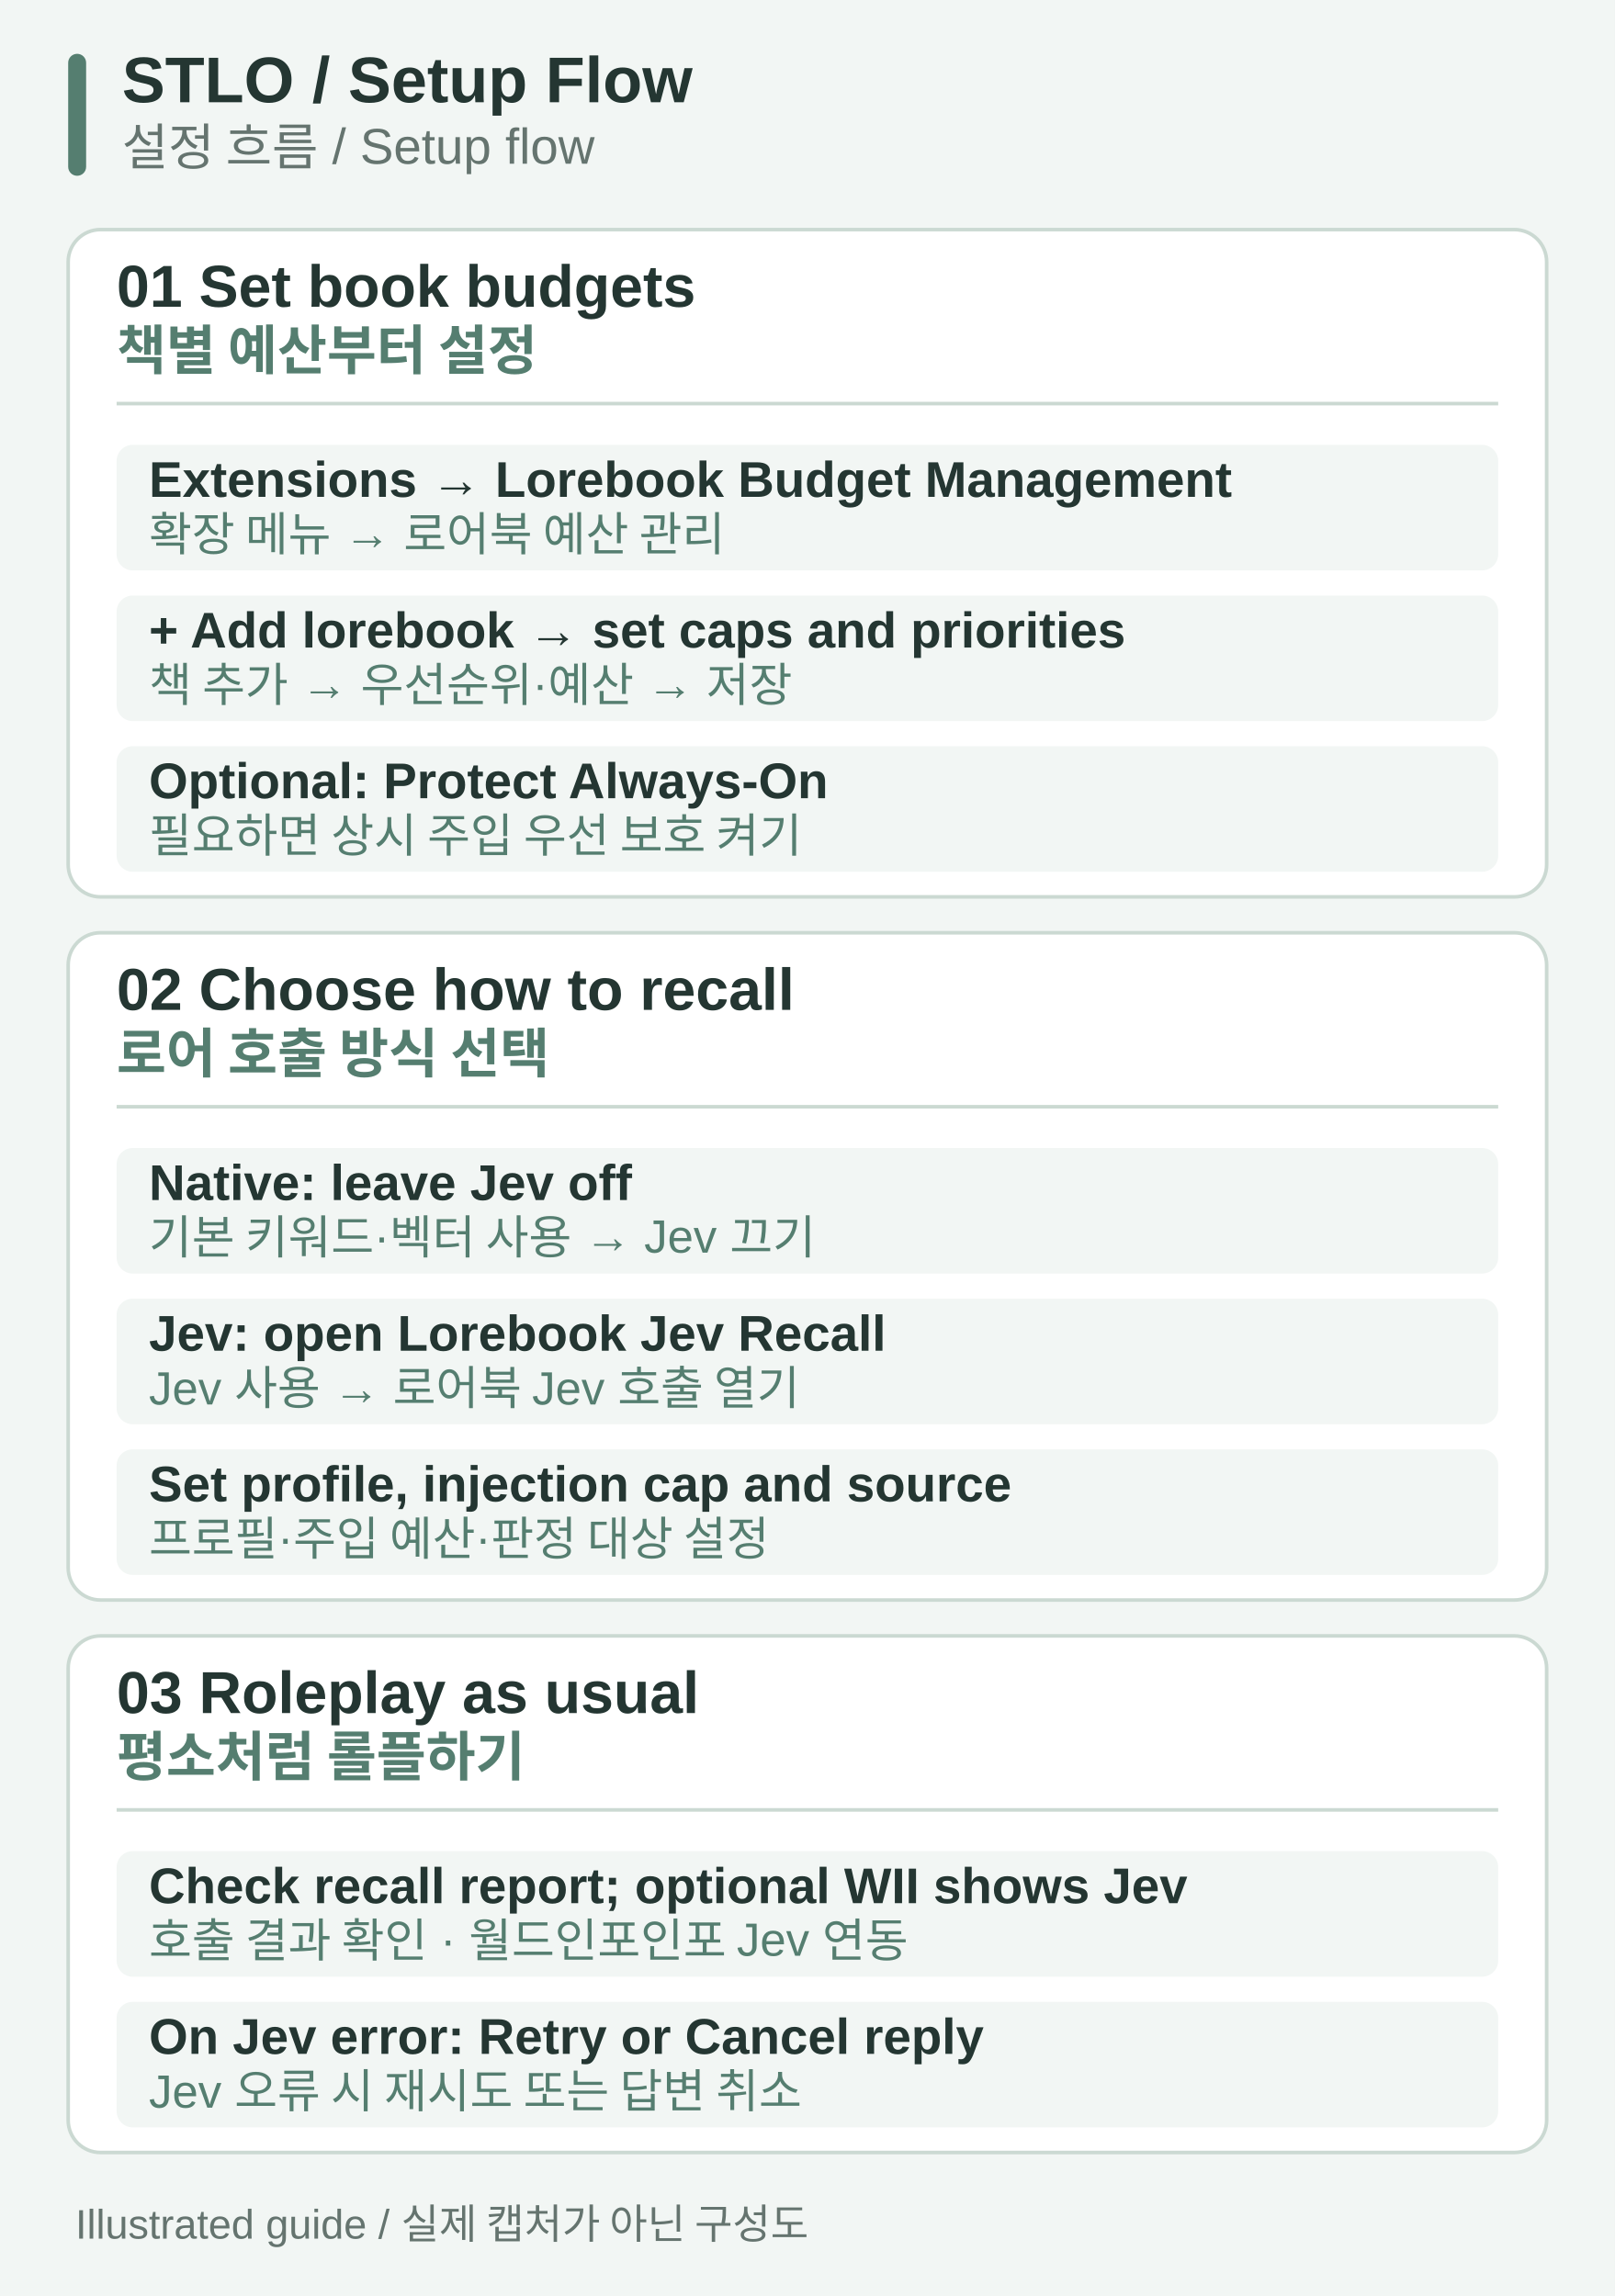
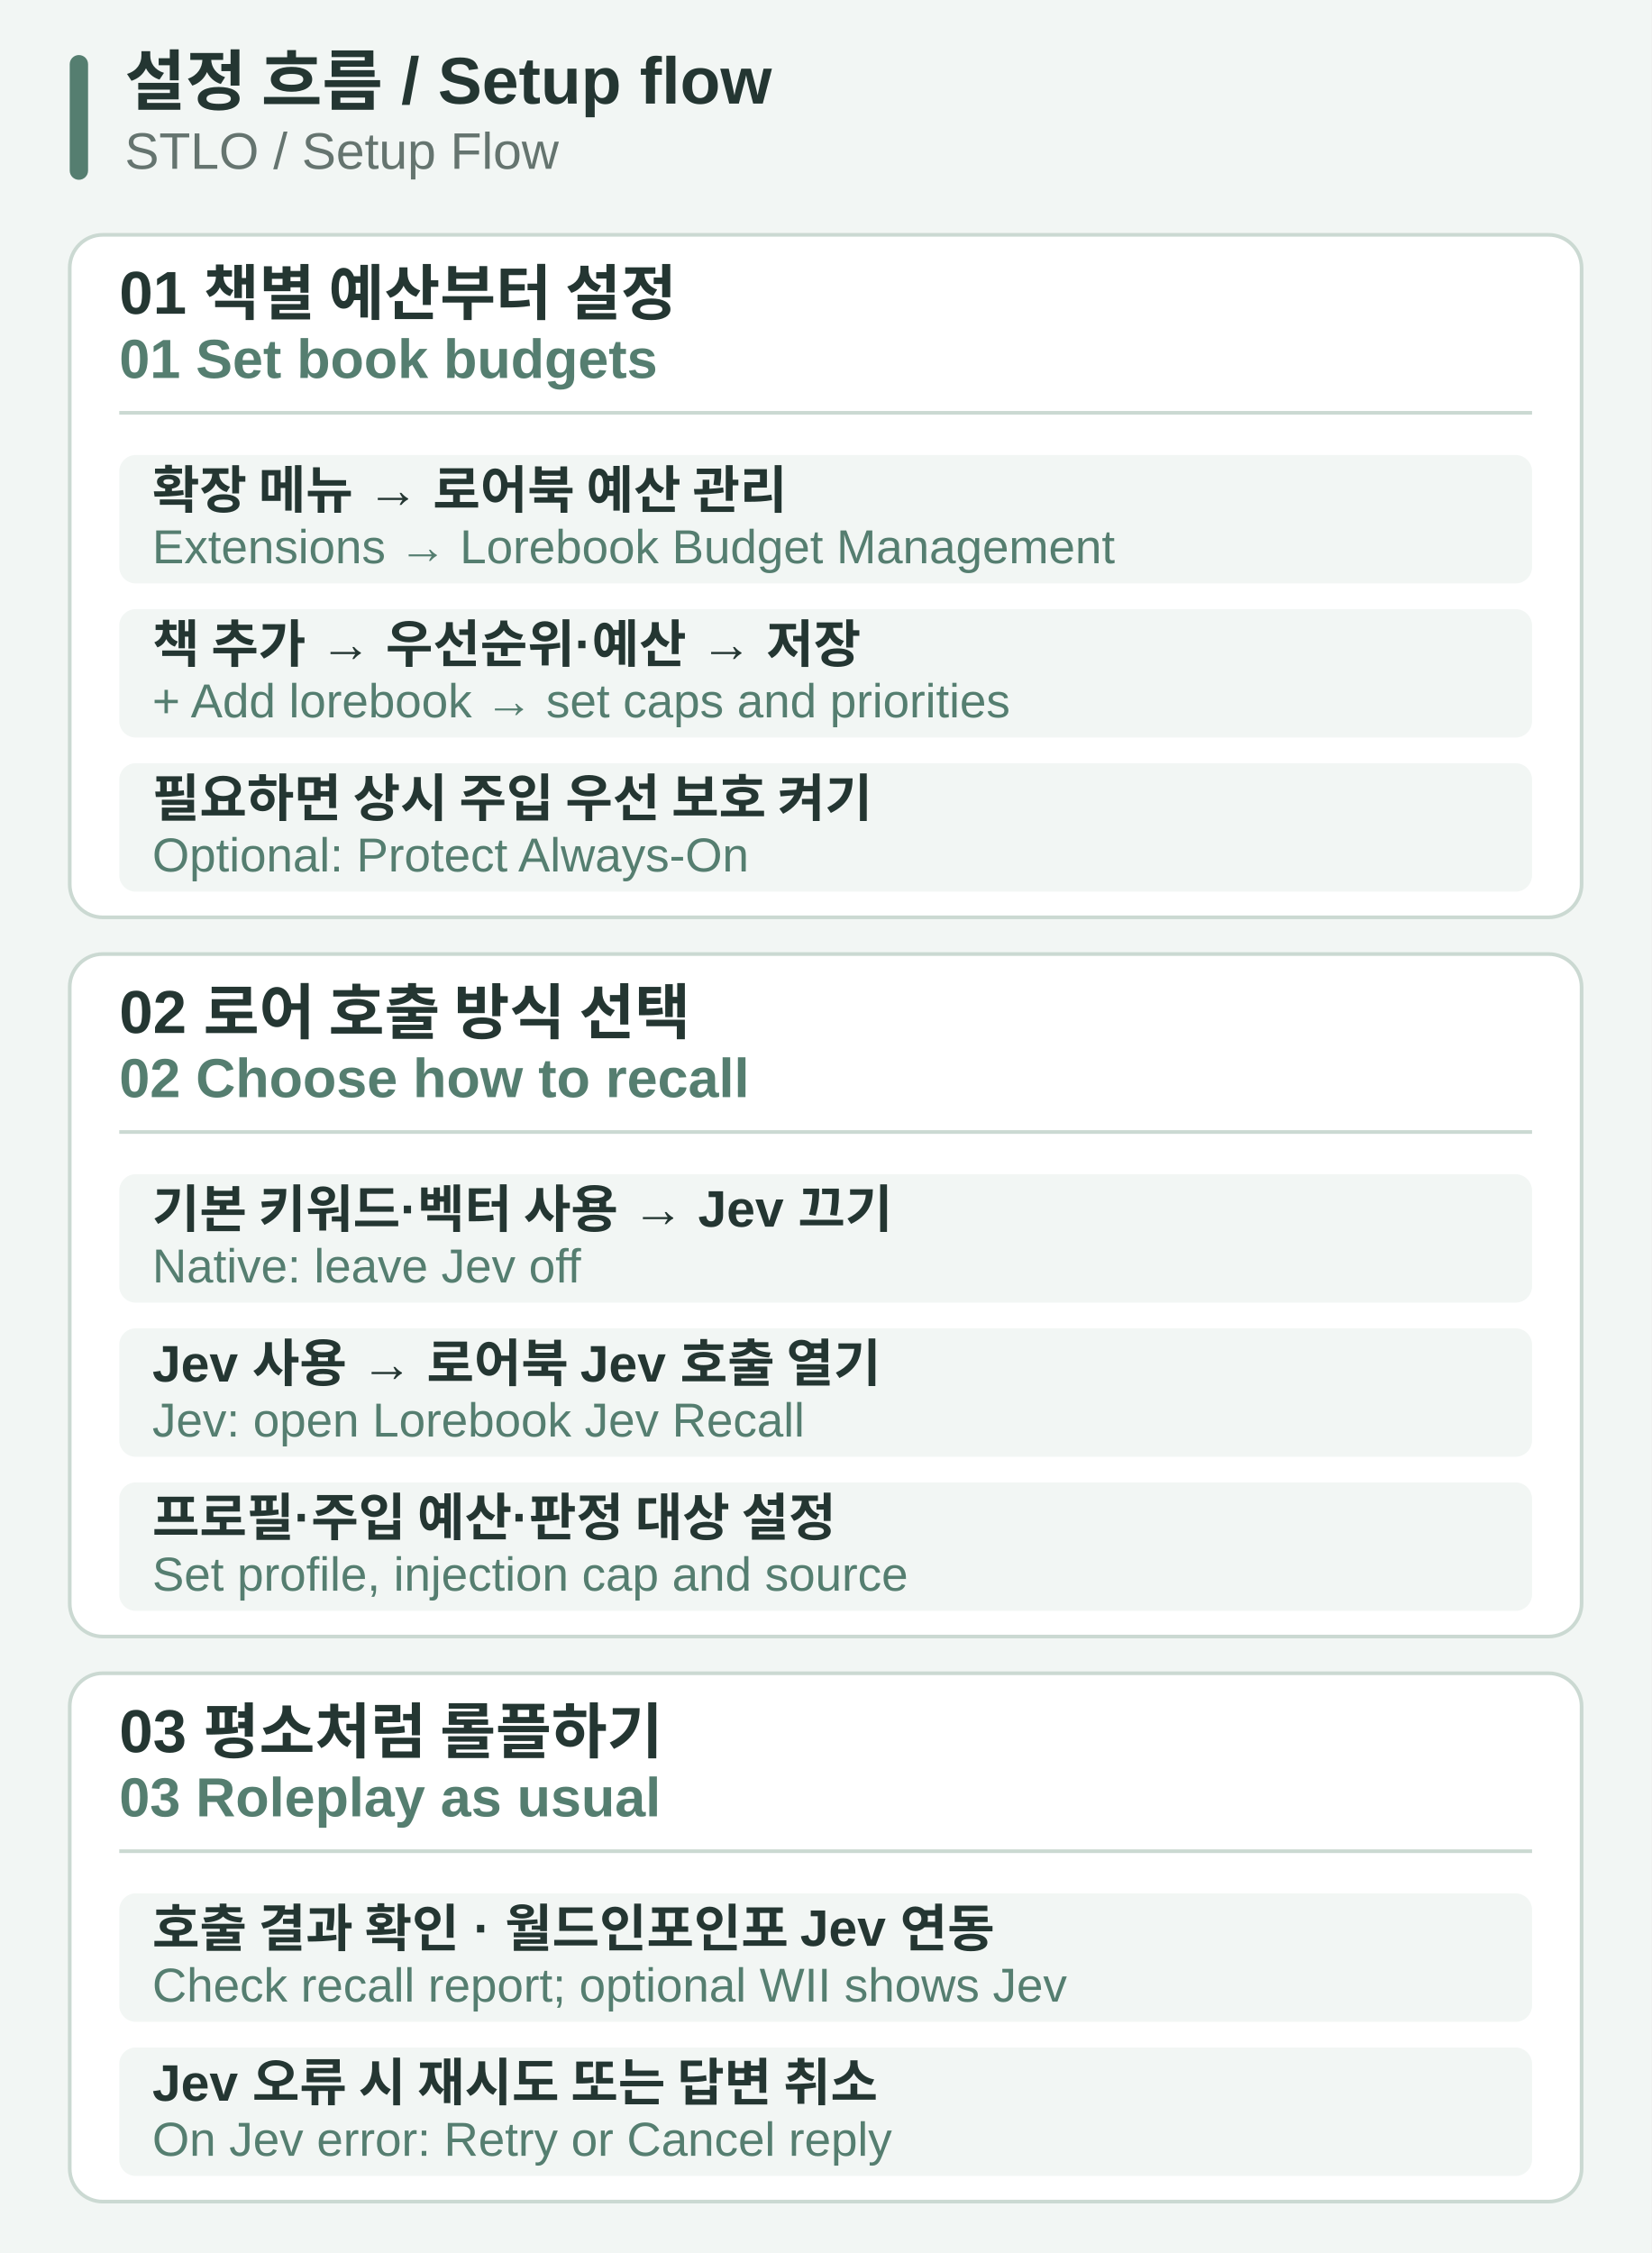
- <svg xmlns="http://www.w3.org/2000/svg" width="900" height="1280" viewBox="0 0 900 1280" font-family="Arial,'Noto Sans KR','Apple SD Gothic Neo','Malgun Gothic',sans-serif" role="img" aria-label="STLO / Setup Flow">
-   <rect width="900" height="1280" fill="#f2f6f4" />
+ <svg xmlns="http://www.w3.org/2000/svg" width="900" height="1228" viewBox="0 0 900 1228" font-family="Arial,'Noto Sans KR','Apple SD Gothic Neo','Malgun Gothic',sans-serif" role="img" aria-label="STLO / Setup Flow">
+   <rect width="900" height="1228" fill="#f2f6f4" />
  <rect x="38" y="30" width="10" height="68" rx="5" fill="#557e70" />
-   <text x="68" y="57" font-size="36" fill="#243632" font-weight="600">STLO / Setup Flow</text>
-   <text x="68" y="92" font-size="28" fill="#65746f" font-weight="400">설정 흐름 / Setup flow</text>
+   <text x="68" y="57" font-size="36" fill="#243632" font-weight="600">설정 흐름 / Setup flow</text>
+   <text x="68" y="92" font-size="28" fill="#65746f" font-weight="400">STLO / Setup Flow</text>
  <rect x="38" y="128" width="824" height="372" rx="18" fill="#fff" stroke="#cbd9d2" stroke-width="2" />
-   <text x="65" y="171" font-size="33" fill="#243632" font-weight="600">01  Set book budgets</text>
-   <text x="65" y="206" font-size="30" fill="#557e70" font-weight="600">책별 예산부터 설정</text>
+   <text x="65" y="171" font-size="33" fill="#243632" font-weight="600">01  책별 예산부터 설정</text>
+   <text x="65" y="206" font-size="30" fill="#557e70" font-weight="600">01  Set book budgets</text>
  <path d="M65 225H835" stroke="#cbd9d2" stroke-width="2" />
  <rect x="65" y="248" width="770" height="70" rx="9" fill="#f2f6f4" />
-   <text x="83" y="277" font-size="28" fill="#243632" font-weight="600">Extensions → Lorebook Budget Management</text>
-   <text x="83" y="307" font-size="26" fill="#557e70" font-weight="400">확장 메뉴 → 로어북 예산 관리</text>
+   <text x="83" y="277" font-size="28" fill="#243632" font-weight="600">확장 메뉴 → 로어북 예산 관리</text>
+   <text x="83" y="307" font-size="26" fill="#557e70" font-weight="400">Extensions → Lorebook Budget Management</text>
  <rect x="65" y="332" width="770" height="70" rx="9" fill="#f2f6f4" />
-   <text x="83" y="361" font-size="28" fill="#243632" font-weight="600">+ Add lorebook → set caps and priorities</text>
-   <text x="83" y="391" font-size="26" fill="#557e70" font-weight="400">책 추가 → 우선순위·예산 → 저장</text>
+   <text x="83" y="361" font-size="28" fill="#243632" font-weight="600">책 추가 → 우선순위·예산 → 저장</text>
+   <text x="83" y="391" font-size="26" fill="#557e70" font-weight="400">+ Add lorebook → set caps and priorities</text>
  <rect x="65" y="416" width="770" height="70" rx="9" fill="#f2f6f4" />
-   <text x="83" y="445" font-size="28" fill="#243632" font-weight="600">Optional: Protect Always-On</text>
-   <text x="83" y="475" font-size="26" fill="#557e70" font-weight="400">필요하면 상시 주입 우선 보호 켜기</text>
+   <text x="83" y="445" font-size="28" fill="#243632" font-weight="600">필요하면 상시 주입 우선 보호 켜기</text>
+   <text x="83" y="475" font-size="26" fill="#557e70" font-weight="400">Optional: Protect Always-On</text>
  <rect x="38" y="520" width="824" height="372" rx="18" fill="#fff" stroke="#cbd9d2" stroke-width="2" />
-   <text x="65" y="563" font-size="33" fill="#243632" font-weight="600">02  Choose how to recall</text>
-   <text x="65" y="598" font-size="30" fill="#557e70" font-weight="600">로어 호출 방식 선택</text>
+   <text x="65" y="563" font-size="33" fill="#243632" font-weight="600">02  로어 호출 방식 선택</text>
+   <text x="65" y="598" font-size="30" fill="#557e70" font-weight="600">02  Choose how to recall</text>
  <path d="M65 617H835" stroke="#cbd9d2" stroke-width="2" />
  <rect x="65" y="640" width="770" height="70" rx="9" fill="#f2f6f4" />
-   <text x="83" y="669" font-size="28" fill="#243632" font-weight="600">Native: leave Jev off</text>
-   <text x="83" y="699" font-size="26" fill="#557e70" font-weight="400">기본 키워드·벡터 사용 → Jev 끄기</text>
+   <text x="83" y="669" font-size="28" fill="#243632" font-weight="600">기본 키워드·벡터 사용 → Jev 끄기</text>
+   <text x="83" y="699" font-size="26" fill="#557e70" font-weight="400">Native: leave Jev off</text>
  <rect x="65" y="724" width="770" height="70" rx="9" fill="#f2f6f4" />
-   <text x="83" y="753" font-size="28" fill="#243632" font-weight="600">Jev: open Lorebook Jev Recall</text>
-   <text x="83" y="783" font-size="26" fill="#557e70" font-weight="400">Jev 사용 → 로어북 Jev 호출 열기</text>
+   <text x="83" y="753" font-size="28" fill="#243632" font-weight="600">Jev 사용 → 로어북 Jev 호출 열기</text>
+   <text x="83" y="783" font-size="26" fill="#557e70" font-weight="400">Jev: open Lorebook Jev Recall</text>
  <rect x="65" y="808" width="770" height="70" rx="9" fill="#f2f6f4" />
-   <text x="83" y="837" font-size="28" fill="#243632" font-weight="600">Set profile, injection cap and source</text>
-   <text x="83" y="867" font-size="26" fill="#557e70" font-weight="400">프로필·주입 예산·판정 대상 설정</text>
+   <text x="83" y="837" font-size="28" fill="#243632" font-weight="600">프로필·주입 예산·판정 대상 설정</text>
+   <text x="83" y="867" font-size="26" fill="#557e70" font-weight="400">Set profile, injection cap and source</text>
  <rect x="38" y="912" width="824" height="288" rx="18" fill="#fff" stroke="#cbd9d2" stroke-width="2" />
-   <text x="65" y="955" font-size="33" fill="#243632" font-weight="600">03  Roleplay as usual</text>
-   <text x="65" y="990" font-size="30" fill="#557e70" font-weight="600">평소처럼 롤플하기</text>
+   <text x="65" y="955" font-size="33" fill="#243632" font-weight="600">03  평소처럼 롤플하기</text>
+   <text x="65" y="990" font-size="30" fill="#557e70" font-weight="600">03  Roleplay as usual</text>
  <path d="M65 1009H835" stroke="#cbd9d2" stroke-width="2" />
  <rect x="65" y="1032" width="770" height="70" rx="9" fill="#f2f6f4" />
-   <text x="83" y="1061" font-size="28" fill="#243632" font-weight="600">Check recall report; optional WII shows Jev</text>
-   <text x="83" y="1091" font-size="26" fill="#557e70" font-weight="400">호출 결과 확인 · 월드인포인포 Jev 연동</text>
+   <text x="83" y="1061" font-size="28" fill="#243632" font-weight="600">호출 결과 확인 · 월드인포인포 Jev 연동</text>
+   <text x="83" y="1091" font-size="26" fill="#557e70" font-weight="400">Check recall report; optional WII shows Jev</text>
  <rect x="65" y="1116" width="770" height="70" rx="9" fill="#f2f6f4" />
-   <text x="83" y="1145" font-size="28" fill="#243632" font-weight="600">On Jev error: Retry or Cancel reply</text>
-   <text x="83" y="1175" font-size="26" fill="#557e70" font-weight="400">Jev 오류 시 재시도 또는 답변 취소</text>
-   <text x="42" y="1248" font-size="23" fill="#65746f" font-weight="400">Illustrated guide / 실제 캡처가 아닌 구성도</text>
+   <text x="83" y="1145" font-size="28" fill="#243632" font-weight="600">Jev 오류 시 재시도 또는 답변 취소</text>
+   <text x="83" y="1175" font-size="26" fill="#557e70" font-weight="400">On Jev error: Retry or Cancel reply</text>
</svg>
